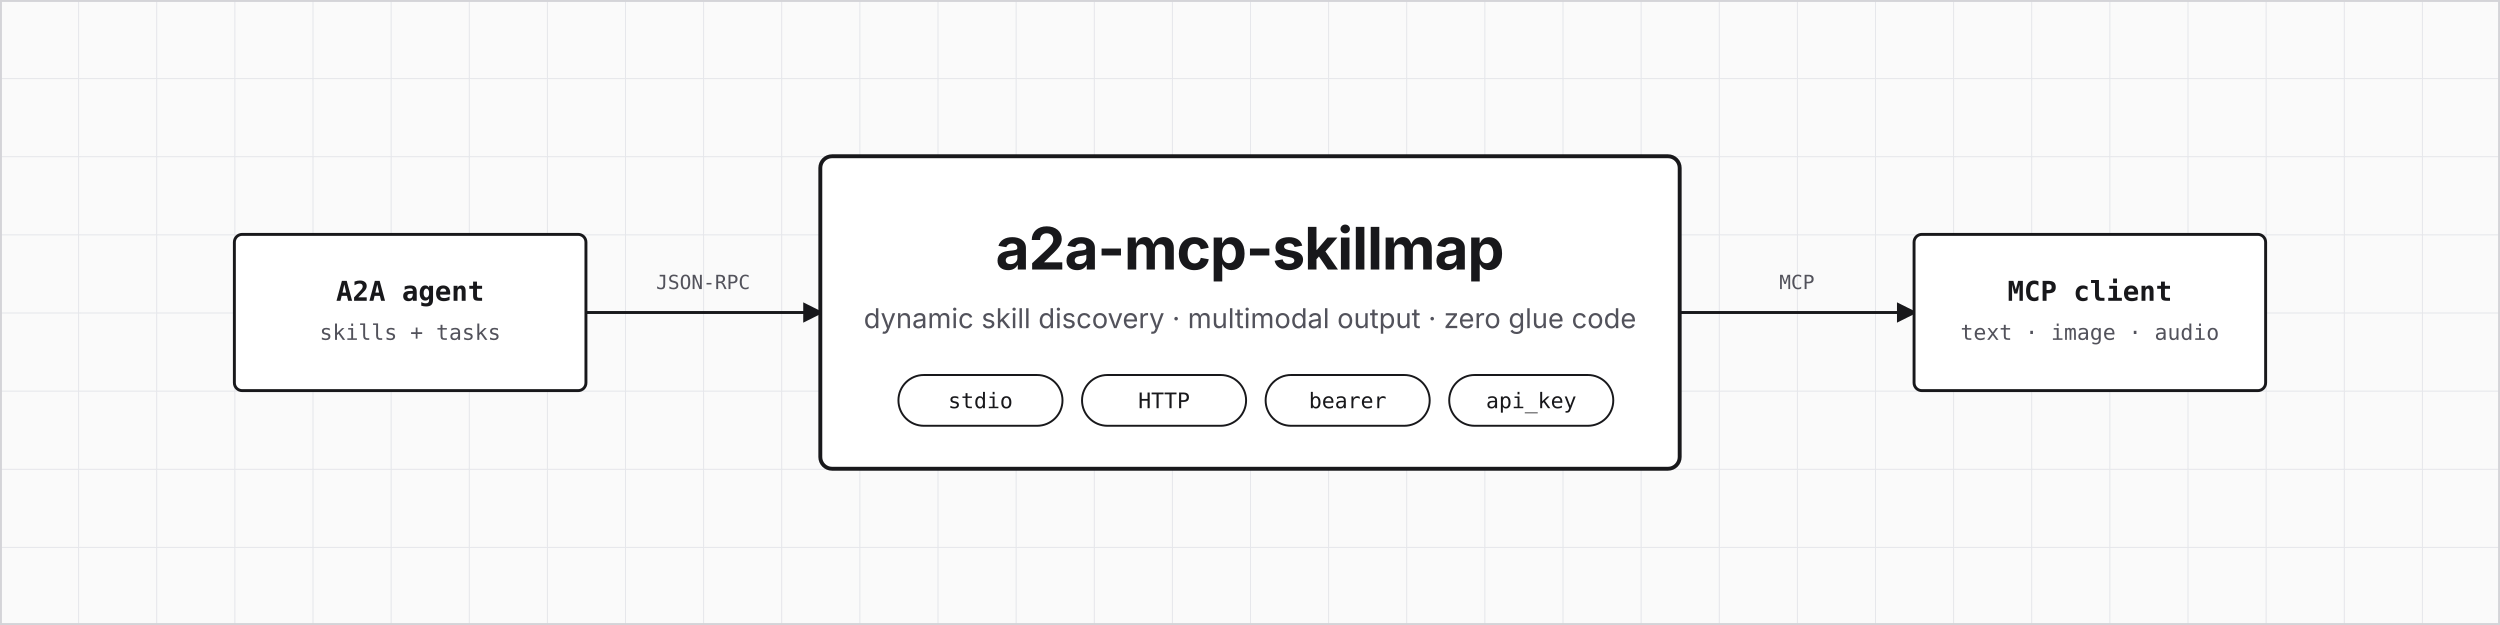
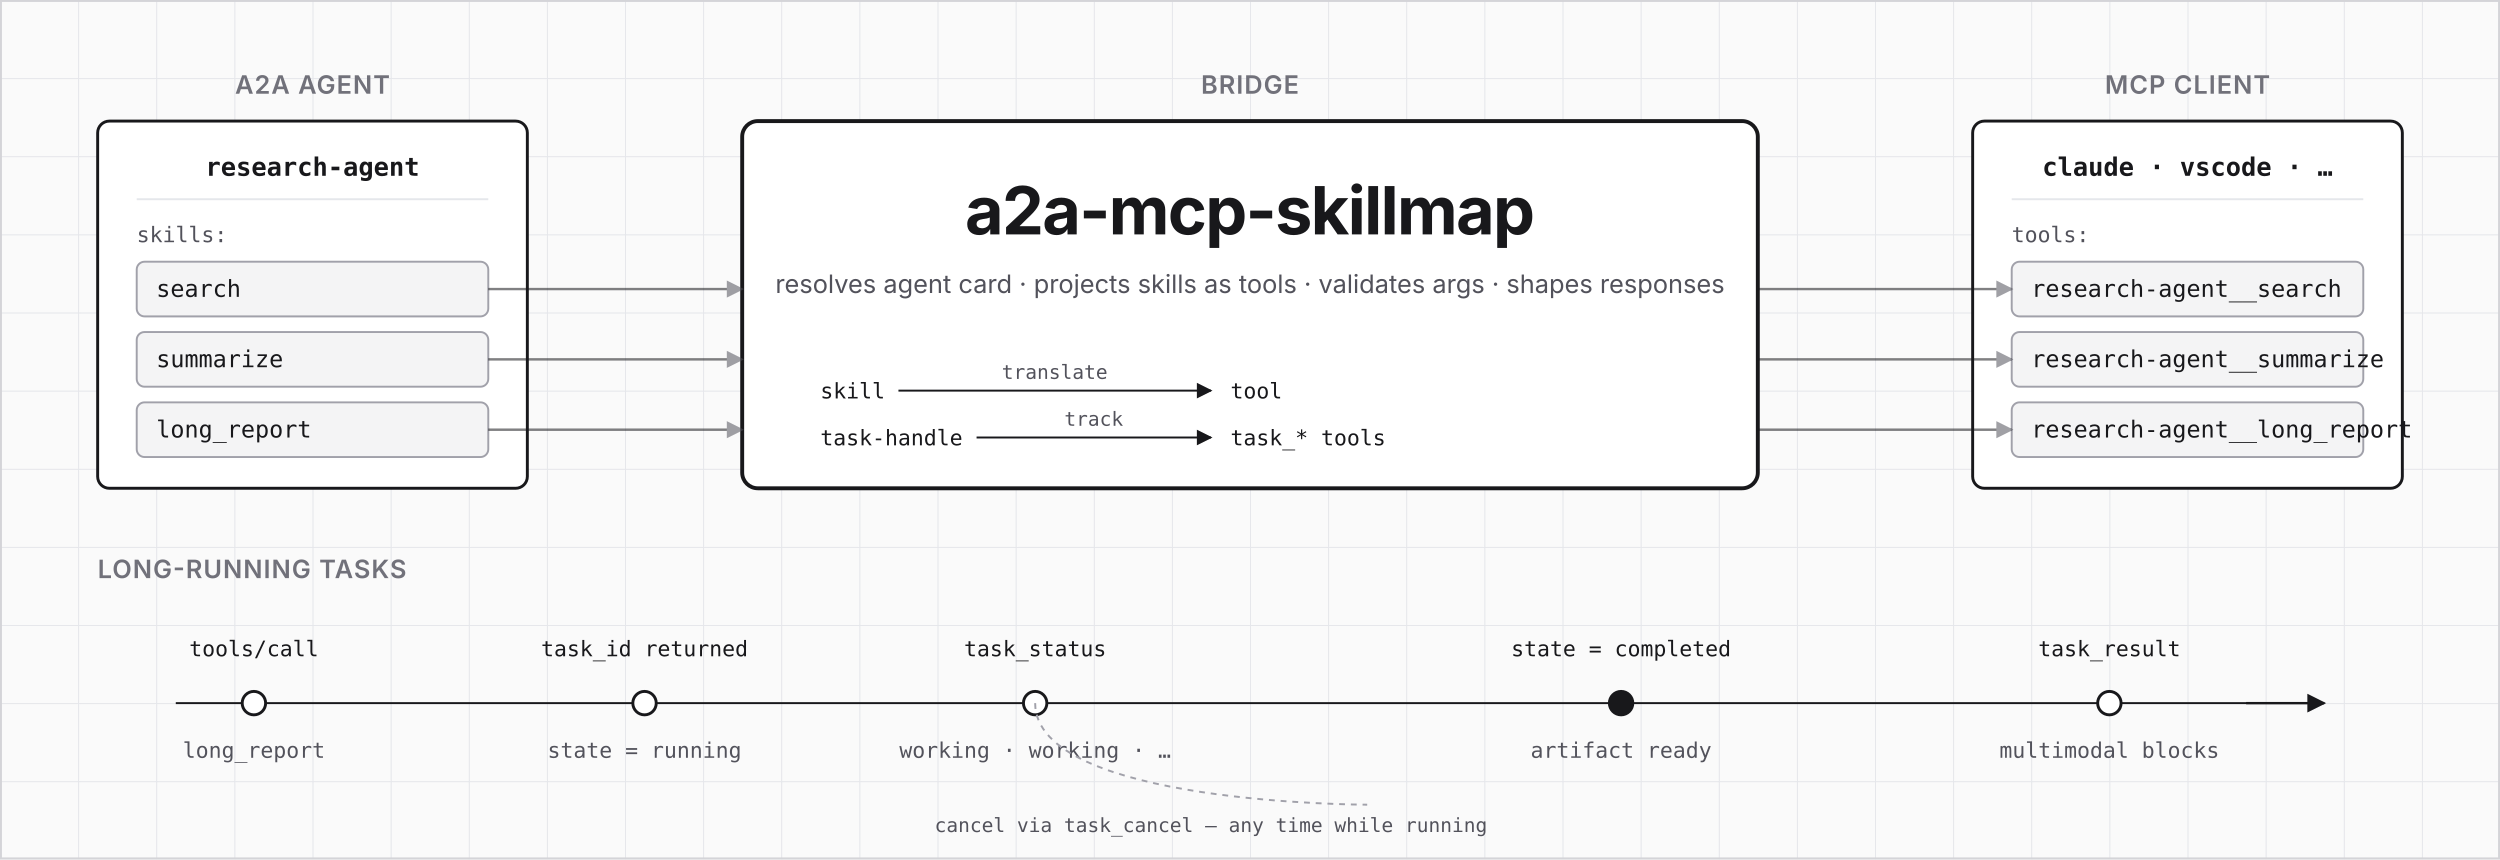
- <svg xmlns="http://www.w3.org/2000/svg" viewBox="0 0 1280 320" role="img" aria-labelledby="title desc">
+ <svg xmlns="http://www.w3.org/2000/svg" viewBox="0 0 1280 440" role="img" aria-labelledby="title desc">
  <defs>
    <pattern id="grid-l" width="40" height="40" patternUnits="userSpaceOnUse">
      <path d="M 40 0 L 0 0 0 40" fill="none" stroke="#e5e7eb" stroke-width="1" />
    </pattern>
+     <marker id="arrow-l" viewBox="0 0 10 10" refX="9" refY="5" markerWidth="8" markerHeight="8" orient="auto-start-reverse">
+       <path d="M 0 0 L 10 5 L 0 10 z" fill="#18181b" />
+     </marker>
+     <marker id="arrow-l-sub" viewBox="0 0 10 10" refX="9" refY="5" markerWidth="7" markerHeight="7" orient="auto-start-reverse">
+       <path d="M 0 0 L 10 5 L 0 10 z" fill="#52525b" />
+     </marker>
  </defs>
-   <rect width="1280" height="320" fill="#fafafa" />
-   <rect width="1280" height="320" fill="url(#grid-l)" />
-   <rect x="0.5" y="0.5" width="1279" height="319" fill="none" stroke="#d4d4d8" stroke-width="1" />
-   <g transform="translate(120, 120)">
-     <rect x="0" y="0" width="180" height="80" rx="4" fill="#ffffff" stroke="#18181b" stroke-width="1.5" />
-     <text x="90" y="34" text-anchor="middle" font-family="ui-monospace, SFMono-Regular, Menlo, monospace" font-size="14" font-weight="600" fill="#18181b">A2A agent</text>
-     <text x="90" y="54" text-anchor="middle" font-family="ui-monospace, SFMono-Regular, Menlo, monospace" font-size="11" fill="#52525b">skills + tasks</text>
+   <rect width="1280" height="440" fill="#fafafa" />
+   <rect width="1280" height="440" fill="url(#grid-l)" />
+   <rect x="0.5" y="0.5" width="1279" height="439" fill="none" stroke="#d4d4d8" stroke-width="1" />
+   <g font-family="ui-monospace, SFMono-Regular, Menlo, monospace" fill="#18181b">
+     <text x="160" y="48" text-anchor="middle" font-family="ui-sans-serif, -apple-system, BlinkMacSystemFont, 'Segoe UI', sans-serif" font-size="13" font-weight="600" letter-spacing="0.5" fill="#71717a">A2A AGENT</text>
+     <rect x="50" y="62" width="220" height="188" rx="6" fill="#ffffff" stroke="#18181b" stroke-width="1.5" />
+     <text x="160" y="90" text-anchor="middle" font-size="13" font-weight="600">research-agent</text>
+     <line x1="70" y1="102" x2="250" y2="102" stroke="#e5e7eb" />
+     <text x="70" y="124" font-size="11" fill="#52525b">skills:</text>
+     <rect x="70" y="134" width="180" height="28" rx="4" fill="#f4f4f5" stroke="#a1a1aa" />
+     <text x="80" y="152" font-size="12">search</text>
+     <rect x="70" y="170" width="180" height="28" rx="4" fill="#f4f4f5" stroke="#a1a1aa" />
+     <text x="80" y="188" font-size="12">summarize</text>
+     <rect x="70" y="206" width="180" height="28" rx="4" fill="#f4f4f5" stroke="#a1a1aa" />
+     <text x="80" y="224" font-size="12">long_report</text>
  </g>
-   <g stroke="#18181b" stroke-width="1.5" fill="none">
-     <path d="M 300 160 L 420 160" />
-     <polygon points="420,160 412,156 412,164" fill="#18181b" />
-   </g>
-   <text x="360" y="148" text-anchor="middle" font-family="ui-monospace, SFMono-Regular, Menlo, monospace" font-size="10" fill="#52525b">JSON-RPC</text>
-   <g transform="translate(420, 80)">
-     <rect x="0" y="0" width="440" height="160" rx="6" fill="#ffffff" stroke="#18181b" stroke-width="2" />
-     <text x="220" y="58" text-anchor="middle" font-family="ui-sans-serif, -apple-system, BlinkMacSystemFont, 'Segoe UI', sans-serif" font-size="30" font-weight="700" letter-spacing="-0.5" fill="#18181b">a2a-mcp-skillmap</text>
-     <text x="220" y="88" text-anchor="middle" font-family="ui-sans-serif, -apple-system, BlinkMacSystemFont, 'Segoe UI', sans-serif" font-size="14" font-weight="400" fill="#52525b">dynamic skill discovery · multimodal output · zero glue code</text>
+   <g font-family="ui-sans-serif, -apple-system, BlinkMacSystemFont, 'Segoe UI', sans-serif" fill="#18181b">
+     <text x="640" y="48" text-anchor="middle" font-family="ui-sans-serif, -apple-system, BlinkMacSystemFont, 'Segoe UI', sans-serif" font-size="13" font-weight="600" letter-spacing="0.5" fill="#71717a">BRIDGE</text>
+     <rect x="380" y="62" width="520" height="188" rx="8" fill="#ffffff" stroke="#18181b" stroke-width="2" />
+     <text x="640" y="120" text-anchor="middle" font-size="34" font-weight="700" letter-spacing="-0.8">a2a-mcp-skillmap</text>
+     <text x="640" y="150" text-anchor="middle" font-family="ui-sans-serif, -apple-system, BlinkMacSystemFont, 'Segoe UI', sans-serif" font-size="13" fill="#52525b">resolves agent card · projects skills as tools · validates args · shapes responses</text>
    <g font-family="ui-monospace, SFMono-Regular, Menlo, monospace" font-size="11" fill="#18181b">
-       <rect x="40" y="112" width="84" height="26" rx="13" fill="none" stroke="#18181b" stroke-width="1" />
-       <text x="82" y="129" text-anchor="middle">stdio</text>
-       <rect x="134" y="112" width="84" height="26" rx="13" fill="none" stroke="#18181b" stroke-width="1" />
-       <text x="176" y="129" text-anchor="middle">HTTP</text>
-       <rect x="228" y="112" width="84" height="26" rx="13" fill="none" stroke="#18181b" stroke-width="1" />
-       <text x="270" y="129" text-anchor="middle">bearer</text>
-       <rect x="322" y="112" width="84" height="26" rx="13" fill="none" stroke="#18181b" stroke-width="1" />
-       <text x="364" y="129" text-anchor="middle">api_key</text>
+       <text x="420" y="204">skill</text>
+       <line x1="460" y1="200" x2="620" y2="200" stroke="#18181b" stroke-width="1" marker-end="url(#arrow-l)" />
+       <text x="540" y="194" text-anchor="middle" font-size="10" fill="#52525b">translate</text>
+       <text x="630" y="204">tool</text>
+       <text x="420" y="228">task-handle</text>
+       <line x1="500" y1="224" x2="620" y2="224" stroke="#18181b" stroke-width="1" marker-end="url(#arrow-l)" />
+       <text x="560" y="218" text-anchor="middle" font-size="10" fill="#52525b">track</text>
+       <text x="630" y="228">task_* tools</text>
    </g>
  </g>
-   <g stroke="#18181b" stroke-width="1.5" fill="none">
-     <path d="M 860 160 L 980 160" />
-     <polygon points="980,160 972,156 972,164" fill="#18181b" />
+   <g font-family="ui-monospace, SFMono-Regular, Menlo, monospace" fill="#18181b">
+     <text x="1120" y="48" text-anchor="middle" font-family="ui-sans-serif, -apple-system, BlinkMacSystemFont, 'Segoe UI', sans-serif" font-size="13" font-weight="600" letter-spacing="0.5" fill="#71717a">MCP CLIENT</text>
+     <rect x="1010" y="62" width="220" height="188" rx="6" fill="#ffffff" stroke="#18181b" stroke-width="1.5" />
+     <text x="1120" y="90" text-anchor="middle" font-size="13" font-weight="600">claude · vscode · …</text>
+     <line x1="1030" y1="102" x2="1210" y2="102" stroke="#e5e7eb" />
+     <text x="1030" y="124" font-size="11" fill="#52525b">tools:</text>
+     <rect x="1030" y="134" width="180" height="28" rx="4" fill="#f4f4f5" stroke="#a1a1aa" />
+     <text x="1040" y="152" font-size="12">research-agent__search</text>
+     <rect x="1030" y="170" width="180" height="28" rx="4" fill="#f4f4f5" stroke="#a1a1aa" />
+     <text x="1040" y="188" font-size="12">research-agent__summarize</text>
+     <rect x="1030" y="206" width="180" height="28" rx="4" fill="#f4f4f5" stroke="#a1a1aa" />
+     <text x="1040" y="224" font-size="12">research-agent__long_report</text>
  </g>
-   <text x="920" y="148" text-anchor="middle" font-family="ui-monospace, SFMono-Regular, Menlo, monospace" font-size="10" fill="#52525b">MCP</text>
-   <g transform="translate(980, 120)">
-     <rect x="0" y="0" width="180" height="80" rx="4" fill="#ffffff" stroke="#18181b" stroke-width="1.5" />
-     <text x="90" y="34" text-anchor="middle" font-family="ui-monospace, SFMono-Regular, Menlo, monospace" font-size="14" font-weight="600" fill="#18181b">MCP client</text>
-     <text x="90" y="54" text-anchor="middle" font-family="ui-monospace, SFMono-Regular, Menlo, monospace" font-size="11" fill="#52525b">text · image · audio</text>
+   <g stroke="#18181b" stroke-width="1.25" fill="none" opacity="0.55">
+     <path d="M 250 148 C 320 148, 360 148, 380 148" marker-end="url(#arrow-l-sub)" />
+     <path d="M 900 148 C 960 148, 990 148, 1030 148" marker-end="url(#arrow-l-sub)" />
+     <path d="M 250 184 C 320 184, 360 184, 380 184" marker-end="url(#arrow-l-sub)" />
+     <path d="M 900 184 C 960 184, 990 184, 1030 184" marker-end="url(#arrow-l-sub)" />
+     <path d="M 250 220 C 320 220, 360 220, 380 220" marker-end="url(#arrow-l-sub)" />
+     <path d="M 900 220 C 960 220, 990 220, 1030 220" marker-end="url(#arrow-l-sub)" />
+   </g>
+   <g font-family="ui-sans-serif, -apple-system, BlinkMacSystemFont, 'Segoe UI', sans-serif">
+     <text x="50" y="296" font-size="13" font-weight="600" letter-spacing="0.5" fill="#71717a">LONG-RUNNING TASKS</text>
+   </g>
+   <g stroke="#18181b" stroke-width="1" fill="none">
+     <line x1="90" y1="360" x2="1190" y2="360" />
+   </g>
+   <g font-family="ui-monospace, SFMono-Regular, Menlo, monospace" font-size="11" fill="#18181b">
+     <circle cx="130" cy="360" r="6" fill="#ffffff" stroke="#18181b" stroke-width="1.5" />
+     <text x="130" y="336" text-anchor="middle">tools/call</text>
+     <text x="130" y="388" text-anchor="middle" fill="#52525b">long_report</text>
+   </g>
+   <g font-family="ui-monospace, SFMono-Regular, Menlo, monospace" font-size="11" fill="#18181b">
+     <circle cx="330" cy="360" r="6" fill="#ffffff" stroke="#18181b" stroke-width="1.5" />
+     <text x="330" y="336" text-anchor="middle">task_id returned</text>
+     <text x="330" y="388" text-anchor="middle" fill="#52525b">state = running</text>
+   </g>
+   <g font-family="ui-monospace, SFMono-Regular, Menlo, monospace" font-size="11" fill="#18181b">
+     <circle cx="530" cy="360" r="6" fill="#ffffff" stroke="#18181b" stroke-width="1.5" />
+     <text x="530" y="336" text-anchor="middle">task_status</text>
+     <text x="530" y="388" text-anchor="middle" fill="#52525b">working · working · …</text>
+   </g>
+   <g font-family="ui-monospace, SFMono-Regular, Menlo, monospace" font-size="11" fill="#18181b">
+     <circle cx="830" cy="360" r="6" fill="#18181b" stroke="#18181b" stroke-width="1.5" />
+     <text x="830" y="336" text-anchor="middle">state = completed</text>
+     <text x="830" y="388" text-anchor="middle" fill="#52525b">artifact ready</text>
+   </g>
+   <g font-family="ui-monospace, SFMono-Regular, Menlo, monospace" font-size="11" fill="#18181b">
+     <circle cx="1080" cy="360" r="6" fill="#ffffff" stroke="#18181b" stroke-width="1.5" />
+     <text x="1080" y="336" text-anchor="middle">task_result</text>
+     <text x="1080" y="388" text-anchor="middle" fill="#52525b">multimodal blocks</text>
+   </g>
+   <g stroke="#18181b" stroke-width="1.2" fill="none">
+     <line x1="1150" y1="360" x2="1190" y2="360" marker-end="url(#arrow-l)" />
+   </g>
+   <g font-family="ui-monospace, SFMono-Regular, Menlo, monospace" font-size="10" fill="#52525b">
+     <path d="M 530 360 C 530 412, 700 412, 700 412" stroke="#a1a1aa" stroke-dasharray="3 3" fill="none" />
+     <text x="620" y="426" text-anchor="middle">cancel via task_cancel — any time while running</text>
  </g>
</svg>
